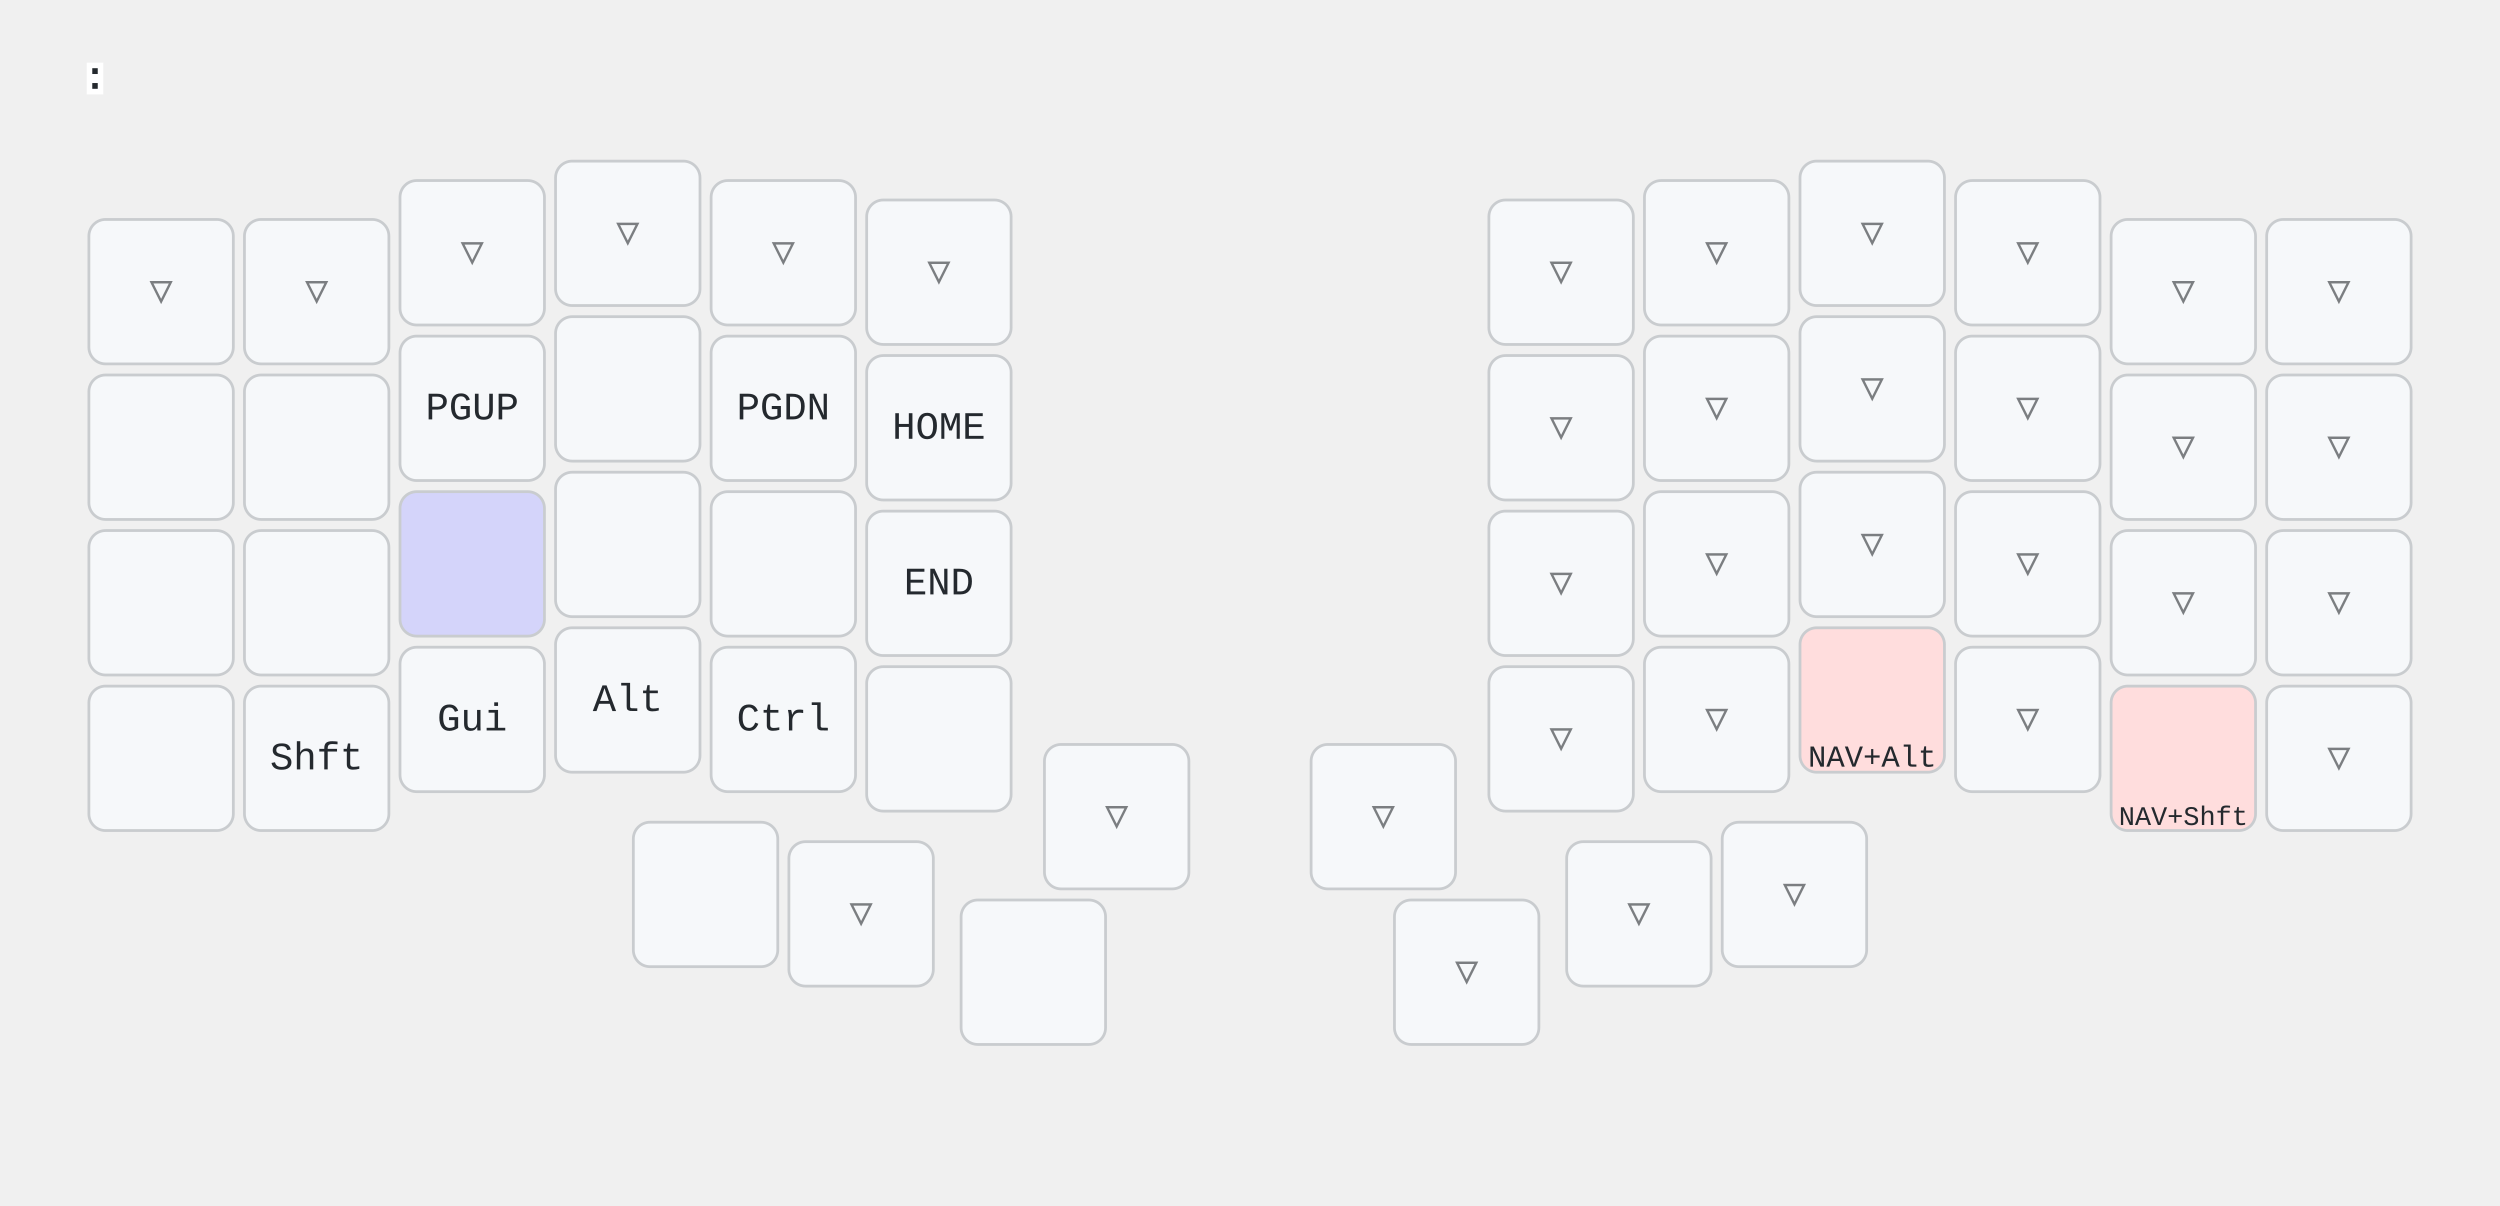
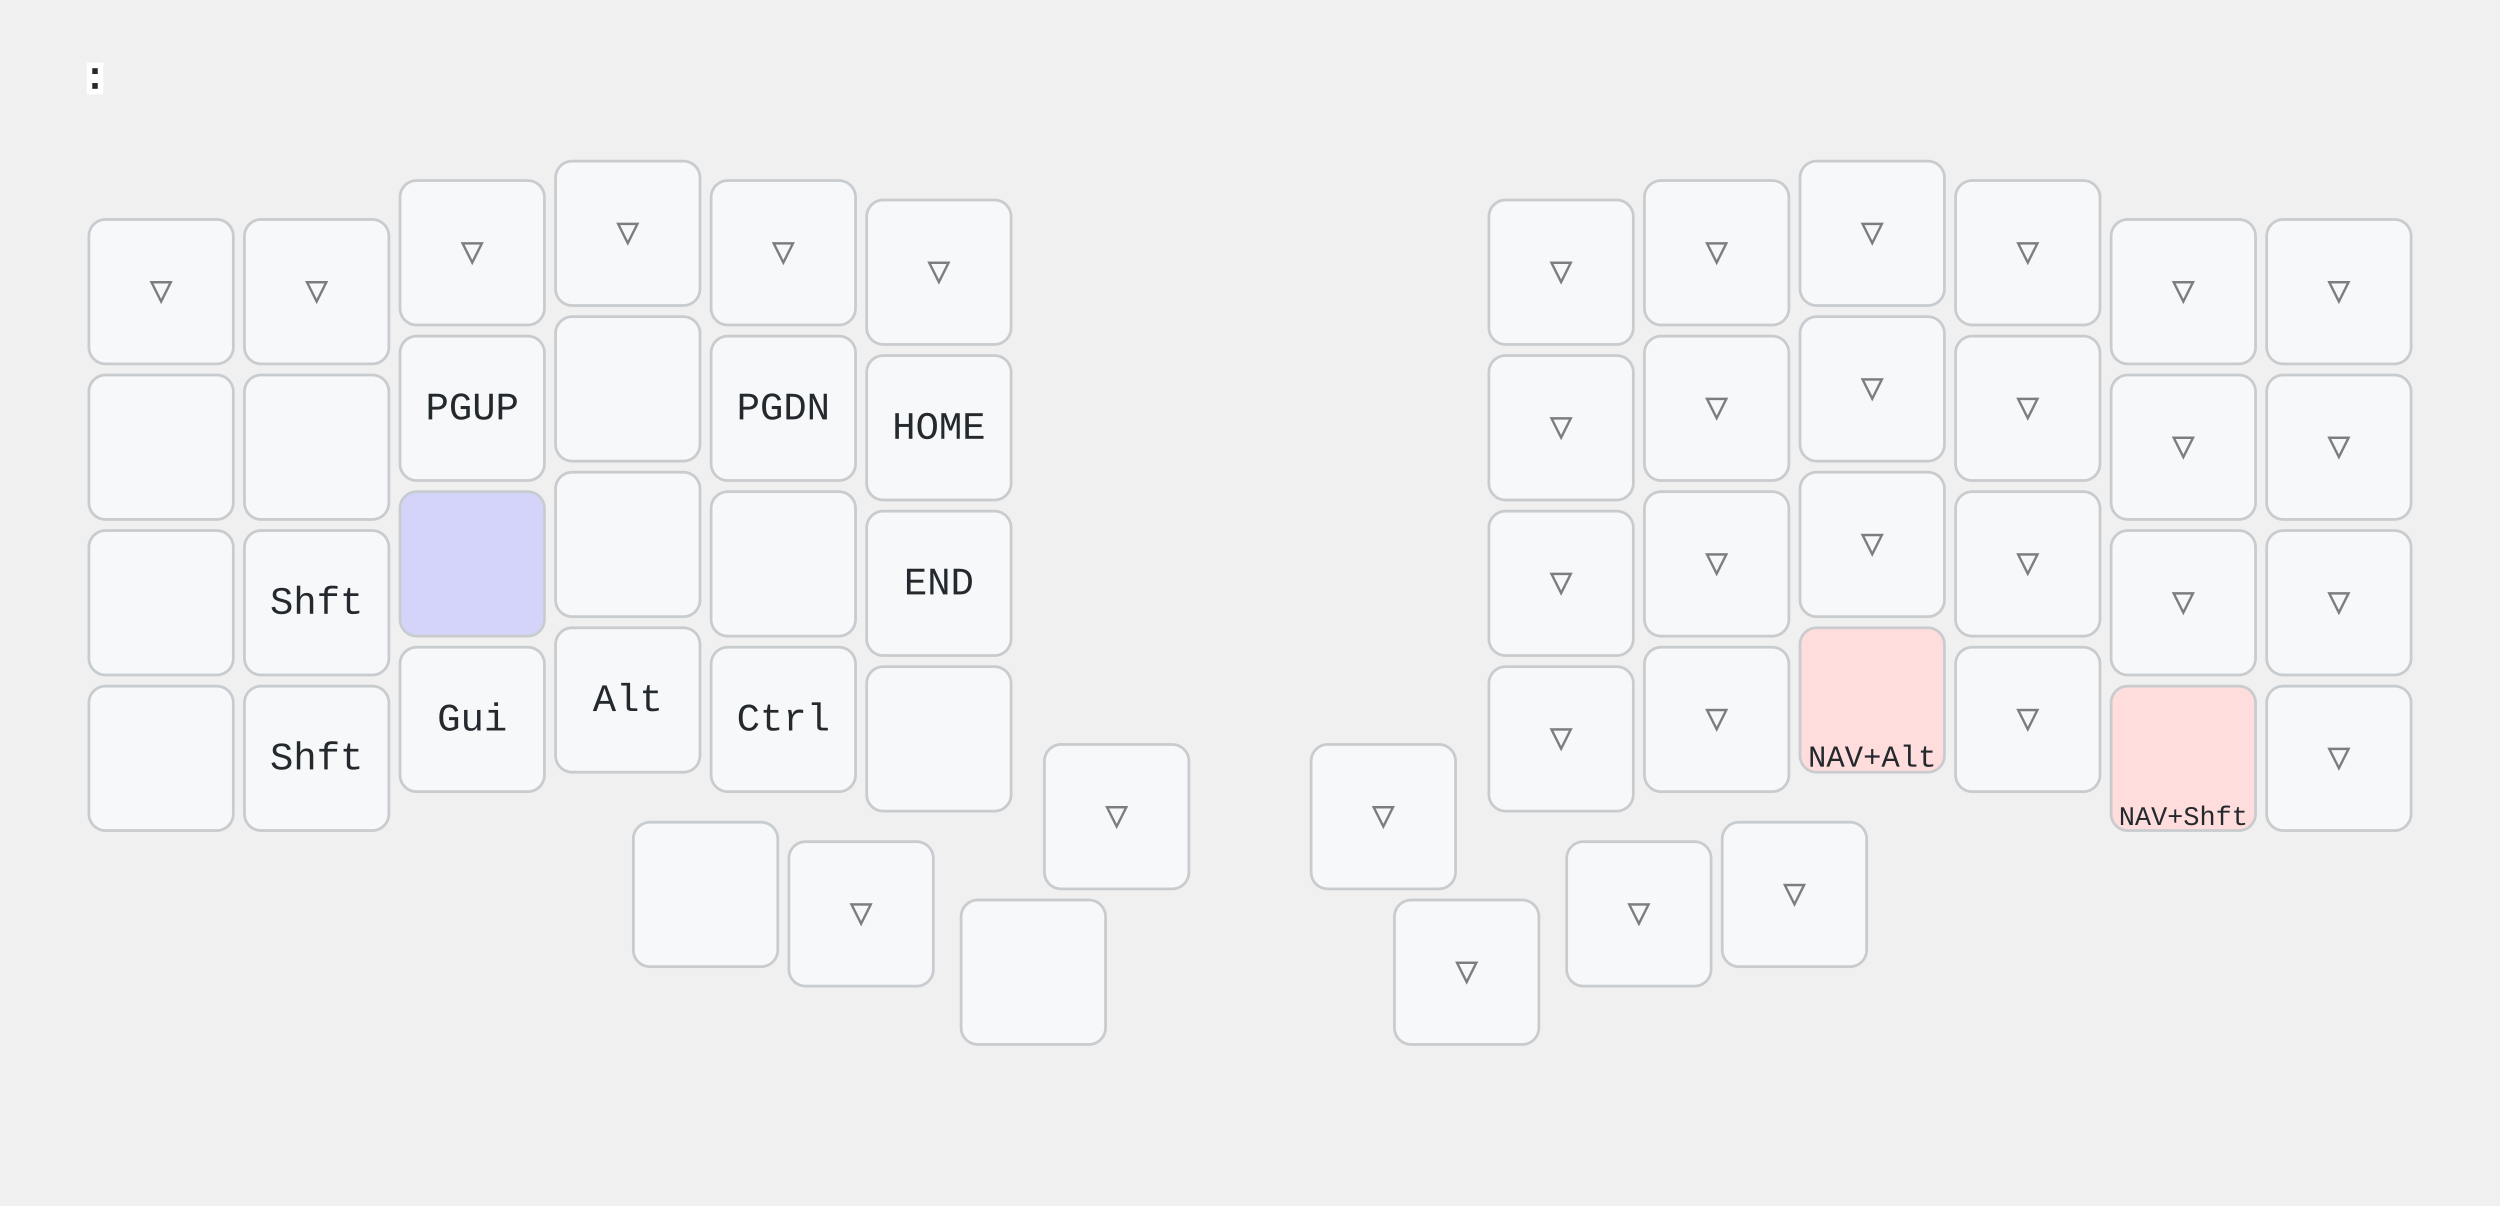
<svg xmlns="http://www.w3.org/2000/svg" xmlns:xlink="http://www.w3.org/1999/xlink" width="900" height="434" viewBox="0 0 900 434" class="keymap">
  <defs>/* start glyphs */
<svg id="mdi:arrow-down">
      <svg id="mdi-arrow-down" viewBox="0 0 24 24">
        <path d="M11,4H13V16L18.5,10.5L19.92,11.92L12,19.84L4.08,11.92L5.5,10.5L11,16V4Z" />
      </svg>
    </svg>
    <svg id="mdi:arrow-left">
      <svg id="mdi-arrow-left" viewBox="0 0 24 24">
        <path d="M20,11V13H8L13.5,18.5L12.08,19.92L4.16,12L12.08,4.08L13.5,5.5L8,11H20Z" />
      </svg>
    </svg>
    <svg id="mdi:arrow-right">
      <svg id="mdi-arrow-right" viewBox="0 0 24 24">
        <path d="M4,11V13H16L10.5,18.5L11.92,19.92L19.84,12L11.92,4.08L10.5,5.5L16,11H4Z" />
      </svg>
    </svg>
    <svg id="mdi:arrow-up">
      <svg id="mdi-arrow-up" viewBox="0 0 24 24">
        <path d="M13,20H11V8L5.5,13.5L4.08,12.08L12,4.16L19.92,12.08L18.5,13.5L13,8V20Z" />
      </svg>
    </svg>
  </defs>/* end glyphs */
<style>/* inherit to force styles through use tags */
svg path {
    fill: inherit;
}

/* font and background color specifications */
svg.keymap {
    font-family: SFMono-Regular,Consolas,Liberation Mono,Menlo,monospace;
    font-size: 14px;
    font-kerning: normal;
    text-rendering: optimizeLegibility;
    fill: #24292e;
}

/* default key styling */
rect.key {
    fill: #f6f8fa;
}

rect.key, rect.combo {
    stroke: #c9cccf;
    stroke-width: 1;
}

/* default key side styling, only used is draw_key_sides is set */
rect.side {
    filter: brightness(90%);
}

/* color accent for combo boxes */
rect.combo, rect.combo-separate {
    fill: #cdf;
}

/* color accent for held keys */
rect.held, rect.combo.held {
    fill: #fdd;
}

/* color accent for ghost (optional) keys */
rect.ghost, rect.combo.ghost {
    stroke-dasharray: 4, 4;
    stroke-width: 2;
}

text {
    text-anchor: middle;
    dominant-baseline: middle;
}

/* styling for layer labels */
text.label {
    font-weight: bold;
    text-anchor: start;
    stroke: white;
    stroke-width: 4;
    paint-order: stroke;
}

/* styling for optional footer */
text.footer {
    text-anchor: end;
    dominant-baseline: auto;
    stroke: white;
    stroke-width: 4;
    paint-order: stroke;
}

/* styling for combo tap, and key non-tap label text */
text.combo, text.hold, text.shifted, text.left, text.right {
    font-size: 11px;
}

text.hold {
    text-anchor: middle;
    dominant-baseline: auto;
}

text.shifted {
    text-anchor: middle;
    dominant-baseline: hanging;
}

text.left {
    text-anchor: start;
}

text.right {
    text-anchor: end;
}

text.layer-activator {
    text-decoration: underline;
}

/* styling for hold/shifted label text in combo box */
text.combo.hold, text.combo.shifted, text.combo.left, text.combo.right {
    font-size: 8px;
}

/* lighter symbol for transparent keys */
text.trans {
    fill: #7b7e81;
}

/* styling for combo dendrons */
path.combo {
    stroke-width: 1;
    stroke: gray;
    fill: none;
}

/* Start Tabler Icons Cleanup */
/* cannot use height/width with glyphs */
.icon-tabler &gt; path {
    fill: inherit;
    stroke: inherit;
    stroke-width: 2;
}
/* hide tabler's default box */
.icon-tabler &gt; path[stroke="none"][fill="none"] {
    visibility: hidden;
}
/* End Tabler Icons Cleanup */

/* color accent for extra key types */
rect.tap, rect.combo.tap {
  fill: #d4d4fa;
}
</style>
  <g transform="translate(30, 0)" class="layer-">
    <text x="0" y="28" class="label" id="o_o">:</text>
    <g transform="translate(0, 56)">
      <g transform="translate(28, 49)" class="key trans keypos-0">
        <rect rx="6" ry="6" x="-26" y="-26" width="52" height="52" class="key trans" />
        <text x="0" y="0" class="key trans tap">▽</text>
        <a href="#o_o">
</a>
        <a href="#o_o">
</a>
        <a href="#o_o">
</a>
        <a href="#o_o">
</a>
      </g>
      <g transform="translate(84, 49)" class="key trans keypos-1">
        <rect rx="6" ry="6" x="-26" y="-26" width="52" height="52" class="key trans" />
        <text x="0" y="0" class="key trans tap">▽</text>
        <a href="#o_o">
</a>
        <a href="#o_o">
</a>
        <a href="#o_o">
</a>
        <a href="#o_o">
</a>
      </g>
      <g transform="translate(140, 35)" class="key trans keypos-2">
        <rect rx="6" ry="6" x="-26" y="-26" width="52" height="52" class="key trans" />
        <text x="0" y="0" class="key trans tap">▽</text>
        <a href="#o_o">
</a>
        <a href="#o_o">
</a>
        <a href="#o_o">
</a>
        <a href="#o_o">
</a>
      </g>
      <g transform="translate(196, 28)" class="key trans keypos-3">
        <rect rx="6" ry="6" x="-26" y="-26" width="52" height="52" class="key trans" />
        <text x="0" y="0" class="key trans tap">▽</text>
        <a href="#o_o">
</a>
        <a href="#o_o">
</a>
        <a href="#o_o">
</a>
        <a href="#o_o">
</a>
      </g>
      <g transform="translate(252, 35)" class="key trans keypos-4">
        <rect rx="6" ry="6" x="-26" y="-26" width="52" height="52" class="key trans" />
        <text x="0" y="0" class="key trans tap">▽</text>
        <a href="#o_o">
</a>
        <a href="#o_o">
</a>
        <a href="#o_o">
</a>
        <a href="#o_o">
</a>
      </g>
      <g transform="translate(308, 42)" class="key trans keypos-5">
        <rect rx="6" ry="6" x="-26" y="-26" width="52" height="52" class="key trans" />
        <text x="0" y="0" class="key trans tap">▽</text>
        <a href="#o_o">
</a>
        <a href="#o_o">
</a>
        <a href="#o_o">
</a>
        <a href="#o_o">
</a>
      </g>
      <g transform="translate(532, 42)" class="key trans keypos-6">
        <rect rx="6" ry="6" x="-26" y="-26" width="52" height="52" class="key trans" />
        <text x="0" y="0" class="key trans tap">▽</text>
        <a href="#o_o">
</a>
        <a href="#o_o">
</a>
        <a href="#o_o">
</a>
        <a href="#o_o">
</a>
      </g>
      <g transform="translate(588, 35)" class="key trans keypos-7">
        <rect rx="6" ry="6" x="-26" y="-26" width="52" height="52" class="key trans" />
        <text x="0" y="0" class="key trans tap">▽</text>
        <a href="#o_o">
</a>
        <a href="#o_o">
</a>
        <a href="#o_o">
</a>
        <a href="#o_o">
</a>
      </g>
      <g transform="translate(644, 28)" class="key trans keypos-8">
        <rect rx="6" ry="6" x="-26" y="-26" width="52" height="52" class="key trans" />
        <text x="0" y="0" class="key trans tap">▽</text>
        <a href="#o_o">
</a>
        <a href="#o_o">
</a>
        <a href="#o_o">
</a>
        <a href="#o_o">
</a>
      </g>
      <g transform="translate(700, 35)" class="key trans keypos-9">
        <rect rx="6" ry="6" x="-26" y="-26" width="52" height="52" class="key trans" />
        <text x="0" y="0" class="key trans tap">▽</text>
        <a href="#o_o">
</a>
        <a href="#o_o">
</a>
        <a href="#o_o">
</a>
        <a href="#o_o">
</a>
      </g>
      <g transform="translate(756, 49)" class="key trans keypos-10">
        <rect rx="6" ry="6" x="-26" y="-26" width="52" height="52" class="key trans" />
        <text x="0" y="0" class="key trans tap">▽</text>
        <a href="#o_o">
</a>
        <a href="#o_o">
</a>
        <a href="#o_o">
</a>
        <a href="#o_o">
</a>
      </g>
      <g transform="translate(812, 49)" class="key trans keypos-11">
        <rect rx="6" ry="6" x="-26" y="-26" width="52" height="52" class="key trans" />
        <text x="0" y="0" class="key trans tap">▽</text>
        <a href="#o_o">
</a>
        <a href="#o_o">
</a>
        <a href="#o_o">
</a>
        <a href="#o_o">
</a>
      </g>
      <g transform="translate(28, 105)" class="key keypos-12">
        <rect rx="6" ry="6" x="-26" y="-26" width="52" height="52" class="key" />
        <a href="#o_o">
</a>
        <a href="#o_o">
</a>
        <a href="#o_o">
</a>
        <a href="#o_o">
</a>
      </g>
      <g transform="translate(84, 105)" class="key keypos-13">
        <rect rx="6" ry="6" x="-26" y="-26" width="52" height="52" class="key" />
        <a href="#o_o">
</a>
        <a href="#o_o">
</a>
        <a href="#o_o">
</a>
        <a href="#o_o">
</a>
      </g>
      <g transform="translate(140, 91)" class="key keypos-14">
        <rect rx="6" ry="6" x="-26" y="-26" width="52" height="52" class="key" />
        <text x="0" y="0" class="key tap">PGUP</text>
        <a href="#o_o">
</a>
        <a href="#o_o">
</a>
        <a href="#o_o">
</a>
        <a href="#o_o">
</a>
      </g>
      <g transform="translate(196, 84)" class="key keypos-15">
        <rect rx="6" ry="6" x="-26" y="-26" width="52" height="52" class="key" />
        <use href="#mdi:arrow-up" xlink:href="#mdi:arrow-up" x="-7" y="-7" height="14" width="14.0" class="key tap glyph mdi:arrow-up" />
        <a href="#o_o">
</a>
        <a href="#o_o">
</a>
        <a href="#o_o">
</a>
        <a href="#o_o">
</a>
      </g>
      <g transform="translate(252, 91)" class="key keypos-16">
        <rect rx="6" ry="6" x="-26" y="-26" width="52" height="52" class="key" />
        <text x="0" y="0" class="key tap">PGDN</text>
        <a href="#o_o">
</a>
        <a href="#o_o">
</a>
        <a href="#o_o">
</a>
        <a href="#o_o">
</a>
      </g>
      <g transform="translate(308, 98)" class="key keypos-17">
        <rect rx="6" ry="6" x="-26" y="-26" width="52" height="52" class="key" />
        <text x="0" y="0" class="key tap">HOME</text>
        <a href="#o_o">
</a>
        <a href="#o_o">
</a>
        <a href="#o_o">
</a>
        <a href="#o_o">
</a>
      </g>
      <g transform="translate(532, 98)" class="key trans keypos-18">
        <rect rx="6" ry="6" x="-26" y="-26" width="52" height="52" class="key trans" />
        <text x="0" y="0" class="key trans tap">▽</text>
        <a href="#o_o">
</a>
        <a href="#o_o">
</a>
        <a href="#o_o">
</a>
        <a href="#o_o">
</a>
      </g>
      <g transform="translate(588, 91)" class="key trans keypos-19">
        <rect rx="6" ry="6" x="-26" y="-26" width="52" height="52" class="key trans" />
        <text x="0" y="0" class="key trans tap">▽</text>
        <a href="#o_o">
</a>
        <a href="#o_o">
</a>
        <a href="#o_o">
</a>
        <a href="#o_o">
</a>
      </g>
      <g transform="translate(644, 84)" class="key trans keypos-20">
        <rect rx="6" ry="6" x="-26" y="-26" width="52" height="52" class="key trans" />
        <text x="0" y="0" class="key trans tap">▽</text>
        <a href="#o_o">
</a>
        <a href="#o_o">
</a>
        <a href="#o_o">
</a>
        <a href="#o_o">
</a>
      </g>
      <g transform="translate(700, 91)" class="key trans keypos-21">
        <rect rx="6" ry="6" x="-26" y="-26" width="52" height="52" class="key trans" />
        <text x="0" y="0" class="key trans tap">▽</text>
        <a href="#o_o">
</a>
        <a href="#o_o">
</a>
        <a href="#o_o">
</a>
        <a href="#o_o">
</a>
      </g>
      <g transform="translate(756, 105)" class="key trans keypos-22">
        <rect rx="6" ry="6" x="-26" y="-26" width="52" height="52" class="key trans" />
        <text x="0" y="0" class="key trans tap">▽</text>
        <a href="#o_o">
</a>
        <a href="#o_o">
</a>
        <a href="#o_o">
</a>
        <a href="#o_o">
</a>
      </g>
      <g transform="translate(812, 105)" class="key trans keypos-23">
        <rect rx="6" ry="6" x="-26" y="-26" width="52" height="52" class="key trans" />
        <text x="0" y="0" class="key trans tap">▽</text>
        <a href="#o_o">
</a>
        <a href="#o_o">
</a>
        <a href="#o_o">
</a>
        <a href="#o_o">
</a>
      </g>
      <g transform="translate(28, 161)" class="key keypos-24">
        <rect rx="6" ry="6" x="-26" y="-26" width="52" height="52" class="key" />
        <a href="#o_o">
</a>
        <a href="#o_o">
</a>
        <a href="#o_o">
</a>
        <a href="#o_o">
</a>
      </g>
      <g transform="translate(84, 161)" class="key keypos-25">
        <rect rx="6" ry="6" x="-26" y="-26" width="52" height="52" class="key" />
+         <text x="0" y="0" class="key tap">Shft</text>
        <a href="#o_o">
</a>
        <a href="#o_o">
</a>
        <a href="#o_o">
</a>
        <a href="#o_o">
</a>
      </g>
      <g transform="translate(140, 147)" class="key tap keypos-26">
        <rect rx="6" ry="6" x="-26" y="-26" width="52" height="52" class="key tap" />
        <use href="#mdi:arrow-left" xlink:href="#mdi:arrow-left" x="-7" y="-7" height="14" width="14.0" class="key tap tap glyph mdi:arrow-left" />
        <a href="#o_o">
</a>
        <a href="#o_o">
</a>
        <a href="#o_o">
</a>
        <a href="#o_o">
</a>
      </g>
      <g transform="translate(196, 140)" class="key keypos-27">
        <rect rx="6" ry="6" x="-26" y="-26" width="52" height="52" class="key" />
        <use href="#mdi:arrow-down" xlink:href="#mdi:arrow-down" x="-7" y="-7" height="14" width="14.0" class="key tap glyph mdi:arrow-down" />
        <a href="#o_o">
</a>
        <a href="#o_o">
</a>
        <a href="#o_o">
</a>
        <a href="#o_o">
</a>
      </g>
      <g transform="translate(252, 147)" class="key keypos-28">
        <rect rx="6" ry="6" x="-26" y="-26" width="52" height="52" class="key" />
        <use href="#mdi:arrow-right" xlink:href="#mdi:arrow-right" x="-7" y="-7" height="14" width="14.0" class="key tap glyph mdi:arrow-right" />
        <a href="#o_o">
</a>
        <a href="#o_o">
</a>
        <a href="#o_o">
</a>
        <a href="#o_o">
</a>
      </g>
      <g transform="translate(308, 154)" class="key keypos-29">
        <rect rx="6" ry="6" x="-26" y="-26" width="52" height="52" class="key" />
        <text x="0" y="0" class="key tap">END</text>
        <a href="#o_o">
</a>
        <a href="#o_o">
</a>
        <a href="#o_o">
</a>
        <a href="#o_o">
</a>
      </g>
      <g transform="translate(532, 154)" class="key trans keypos-30">
        <rect rx="6" ry="6" x="-26" y="-26" width="52" height="52" class="key trans" />
        <text x="0" y="0" class="key trans tap">▽</text>
        <a href="#o_o">
</a>
        <a href="#o_o">
</a>
        <a href="#o_o">
</a>
        <a href="#o_o">
</a>
      </g>
      <g transform="translate(588, 147)" class="key trans keypos-31">
        <rect rx="6" ry="6" x="-26" y="-26" width="52" height="52" class="key trans" />
        <text x="0" y="0" class="key trans tap">▽</text>
        <a href="#o_o">
</a>
        <a href="#o_o">
</a>
        <a href="#o_o">
</a>
        <a href="#o_o">
</a>
      </g>
      <g transform="translate(644, 140)" class="key trans keypos-32">
        <rect rx="6" ry="6" x="-26" y="-26" width="52" height="52" class="key trans" />
        <text x="0" y="0" class="key trans tap">▽</text>
        <a href="#o_o">
</a>
        <a href="#o_o">
</a>
        <a href="#o_o">
</a>
        <a href="#o_o">
</a>
      </g>
      <g transform="translate(700, 147)" class="key trans keypos-33">
        <rect rx="6" ry="6" x="-26" y="-26" width="52" height="52" class="key trans" />
        <text x="0" y="0" class="key trans tap">▽</text>
        <a href="#o_o">
</a>
        <a href="#o_o">
</a>
        <a href="#o_o">
</a>
        <a href="#o_o">
</a>
      </g>
      <g transform="translate(756, 161)" class="key trans keypos-34">
        <rect rx="6" ry="6" x="-26" y="-26" width="52" height="52" class="key trans" />
        <text x="0" y="0" class="key trans tap">▽</text>
        <a href="#o_o">
</a>
        <a href="#o_o">
</a>
        <a href="#o_o">
</a>
        <a href="#o_o">
</a>
      </g>
      <g transform="translate(812, 161)" class="key trans keypos-35">
        <rect rx="6" ry="6" x="-26" y="-26" width="52" height="52" class="key trans" />
        <text x="0" y="0" class="key trans tap">▽</text>
        <a href="#o_o">
</a>
        <a href="#o_o">
</a>
        <a href="#o_o">
</a>
        <a href="#o_o">
</a>
      </g>
      <g transform="translate(28, 217)" class="key keypos-36">
        <rect rx="6" ry="6" x="-26" y="-26" width="52" height="52" class="key" />
        <a href="#o_o">
</a>
        <a href="#o_o">
</a>
        <a href="#o_o">
</a>
        <a href="#o_o">
</a>
      </g>
      <g transform="translate(84, 217)" class="key keypos-37">
        <rect rx="6" ry="6" x="-26" y="-26" width="52" height="52" class="key" />
        <text x="0" y="0" class="key tap">Shft</text>
        <a href="#o_o">
</a>
        <a href="#o_o">
</a>
        <a href="#o_o">
</a>
        <a href="#o_o">
</a>
      </g>
      <g transform="translate(140, 203)" class="key keypos-38">
        <rect rx="6" ry="6" x="-26" y="-26" width="52" height="52" class="key" />
        <text x="0" y="0" class="key tap">Gui</text>
        <a href="#o_o">
</a>
        <a href="#o_o">
</a>
        <a href="#o_o">
</a>
        <a href="#o_o">
</a>
      </g>
      <g transform="translate(196, 196)" class="key keypos-39">
        <rect rx="6" ry="6" x="-26" y="-26" width="52" height="52" class="key" />
        <text x="0" y="0" class="key tap">Alt</text>
        <a href="#o_o">
</a>
        <a href="#o_o">
</a>
        <a href="#o_o">
</a>
        <a href="#o_o">
</a>
      </g>
      <g transform="translate(252, 203)" class="key keypos-40">
        <rect rx="6" ry="6" x="-26" y="-26" width="52" height="52" class="key" />
        <text x="0" y="0" class="key tap">Ctrl</text>
        <a href="#o_o">
</a>
        <a href="#o_o">
</a>
        <a href="#o_o">
</a>
        <a href="#o_o">
</a>
      </g>
      <g transform="translate(308, 210)" class="key keypos-41">
        <rect rx="6" ry="6" x="-26" y="-26" width="52" height="52" class="key" />
        <a href="#o_o">
</a>
        <a href="#o_o">
</a>
        <a href="#o_o">
</a>
        <a href="#o_o">
</a>
      </g>
      <g transform="translate(372, 238)" class="key trans keypos-42">
        <rect rx="6" ry="6" x="-26" y="-26" width="52" height="52" class="key trans" />
        <text x="0" y="0" class="key trans tap">▽</text>
        <a href="#o_o">
</a>
        <a href="#o_o">
</a>
        <a href="#o_o">
</a>
        <a href="#o_o">
</a>
      </g>
      <g transform="translate(468, 238)" class="key trans keypos-43">
        <rect rx="6" ry="6" x="-26" y="-26" width="52" height="52" class="key trans" />
        <text x="0" y="0" class="key trans tap">▽</text>
        <a href="#o_o">
</a>
        <a href="#o_o">
</a>
        <a href="#o_o">
</a>
        <a href="#o_o">
</a>
      </g>
      <g transform="translate(532, 210)" class="key trans keypos-44">
        <rect rx="6" ry="6" x="-26" y="-26" width="52" height="52" class="key trans" />
        <text x="0" y="0" class="key trans tap">▽</text>
        <a href="#o_o">
</a>
        <a href="#o_o">
</a>
        <a href="#o_o">
</a>
        <a href="#o_o">
</a>
      </g>
      <g transform="translate(588, 203)" class="key trans keypos-45">
        <rect rx="6" ry="6" x="-26" y="-26" width="52" height="52" class="key trans" />
        <text x="0" y="0" class="key trans tap">▽</text>
        <a href="#o_o">
</a>
        <a href="#o_o">
</a>
        <a href="#o_o">
</a>
        <a href="#o_o">
</a>
      </g>
      <g transform="translate(644, 196)" class="key held keypos-46">
        <rect rx="6" ry="6" x="-26" y="-26" width="52" height="52" class="key held" />
        <text x="0" y="24" class="key held hold">NAV+Alt</text>
        <a href="#o_o">
</a>
        <a href="#o_o">
</a>
        <a href="#o_o">
</a>
      </g>
      <g transform="translate(700, 203)" class="key trans keypos-47">
        <rect rx="6" ry="6" x="-26" y="-26" width="52" height="52" class="key trans" />
        <text x="0" y="0" class="key trans tap">▽</text>
        <a href="#o_o">
</a>
        <a href="#o_o">
</a>
        <a href="#o_o">
</a>
        <a href="#o_o">
</a>
      </g>
      <g transform="translate(756, 217)" class="key held keypos-48">
        <rect rx="6" ry="6" x="-26" y="-26" width="52" height="52" class="key held" />
        <text x="0" y="24" class="key held hold">
          <tspan style="font-size: 88%">NAV+Shft</tspan>
        </text>
        <a href="#o_o">
</a>
        <a href="#o_o">
</a>
        <a href="#o_o">
</a>
      </g>
      <g transform="translate(812, 217)" class="key trans keypos-49">
        <rect rx="6" ry="6" x="-26" y="-26" width="52" height="52" class="key trans" />
        <text x="0" y="0" class="key trans tap">▽</text>
        <a href="#o_o">
</a>
        <a href="#o_o">
</a>
        <a href="#o_o">
</a>
        <a href="#o_o">
</a>
      </g>
      <g transform="translate(224, 266)" class="key keypos-50">
        <rect rx="6" ry="6" x="-26" y="-26" width="52" height="52" class="key" />
        <a href="#o_o">
</a>
        <a href="#o_o">
</a>
        <a href="#o_o">
</a>
        <a href="#o_o">
</a>
      </g>
      <g transform="translate(280, 273)" class="key trans keypos-51">
        <rect rx="6" ry="6" x="-26" y="-26" width="52" height="52" class="key trans" />
        <text x="0" y="0" class="key trans tap">▽</text>
        <a href="#o_o">
</a>
        <a href="#o_o">
</a>
        <a href="#o_o">
</a>
        <a href="#o_o">
</a>
      </g>
      <g transform="translate(342, 294)" class="key keypos-52">
        <rect rx="6" ry="6" x="-26" y="-26" width="52" height="52" class="key" />
        <a href="#o_o">
</a>
        <a href="#o_o">
</a>
        <a href="#o_o">
</a>
        <a href="#o_o">
</a>
      </g>
      <g transform="translate(498, 294)" class="key trans keypos-53">
        <rect rx="6" ry="6" x="-26" y="-26" width="52" height="52" class="key trans" />
        <text x="0" y="0" class="key trans tap">▽</text>
        <a href="#o_o">
</a>
        <a href="#o_o">
</a>
        <a href="#o_o">
</a>
        <a href="#o_o">
</a>
      </g>
      <g transform="translate(560, 273)" class="key trans keypos-54">
        <rect rx="6" ry="6" x="-26" y="-26" width="52" height="52" class="key trans" />
        <text x="0" y="0" class="key trans tap">▽</text>
        <a href="#o_o">
</a>
        <a href="#o_o">
</a>
        <a href="#o_o">
</a>
        <a href="#o_o">
</a>
      </g>
      <g transform="translate(616, 266)" class="key trans keypos-55">
        <rect rx="6" ry="6" x="-26" y="-26" width="52" height="52" class="key trans" />
        <text x="0" y="0" class="key trans tap">▽</text>
        <a href="#o_o">
</a>
        <a href="#o_o">
</a>
        <a href="#o_o">
</a>
        <a href="#o_o">
</a>
      </g>
    </g>
  </g>
</svg>
